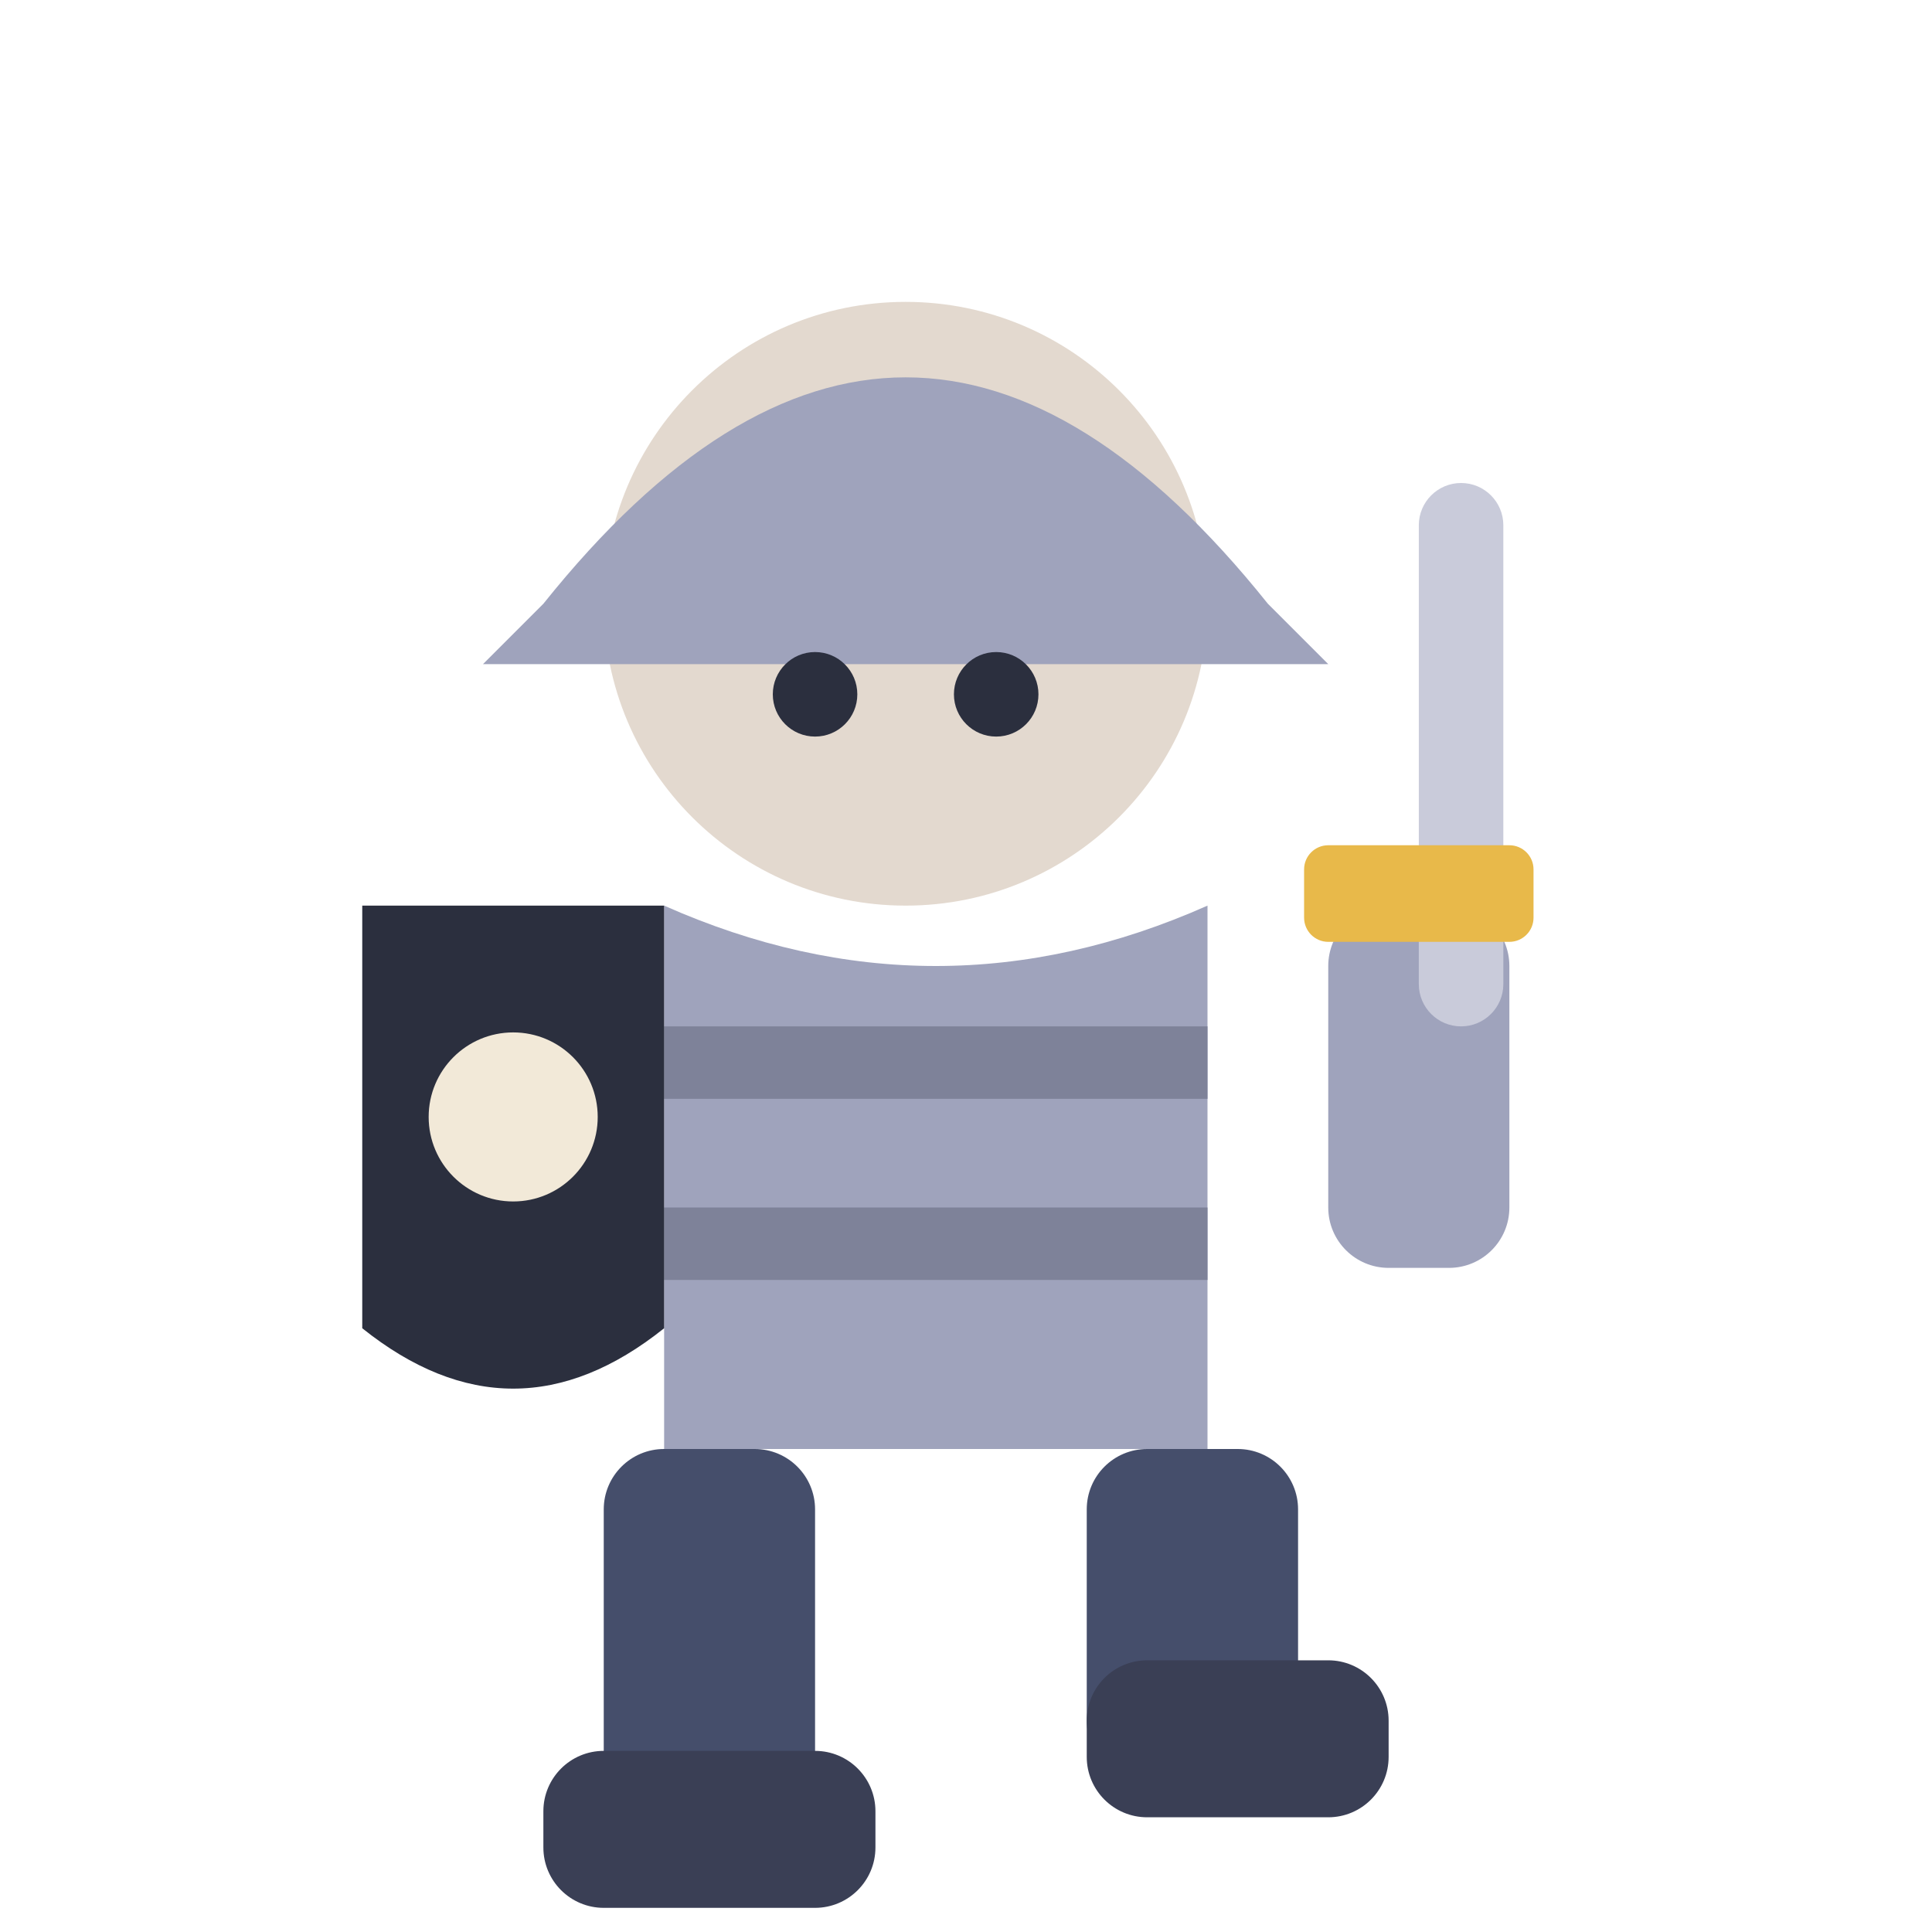
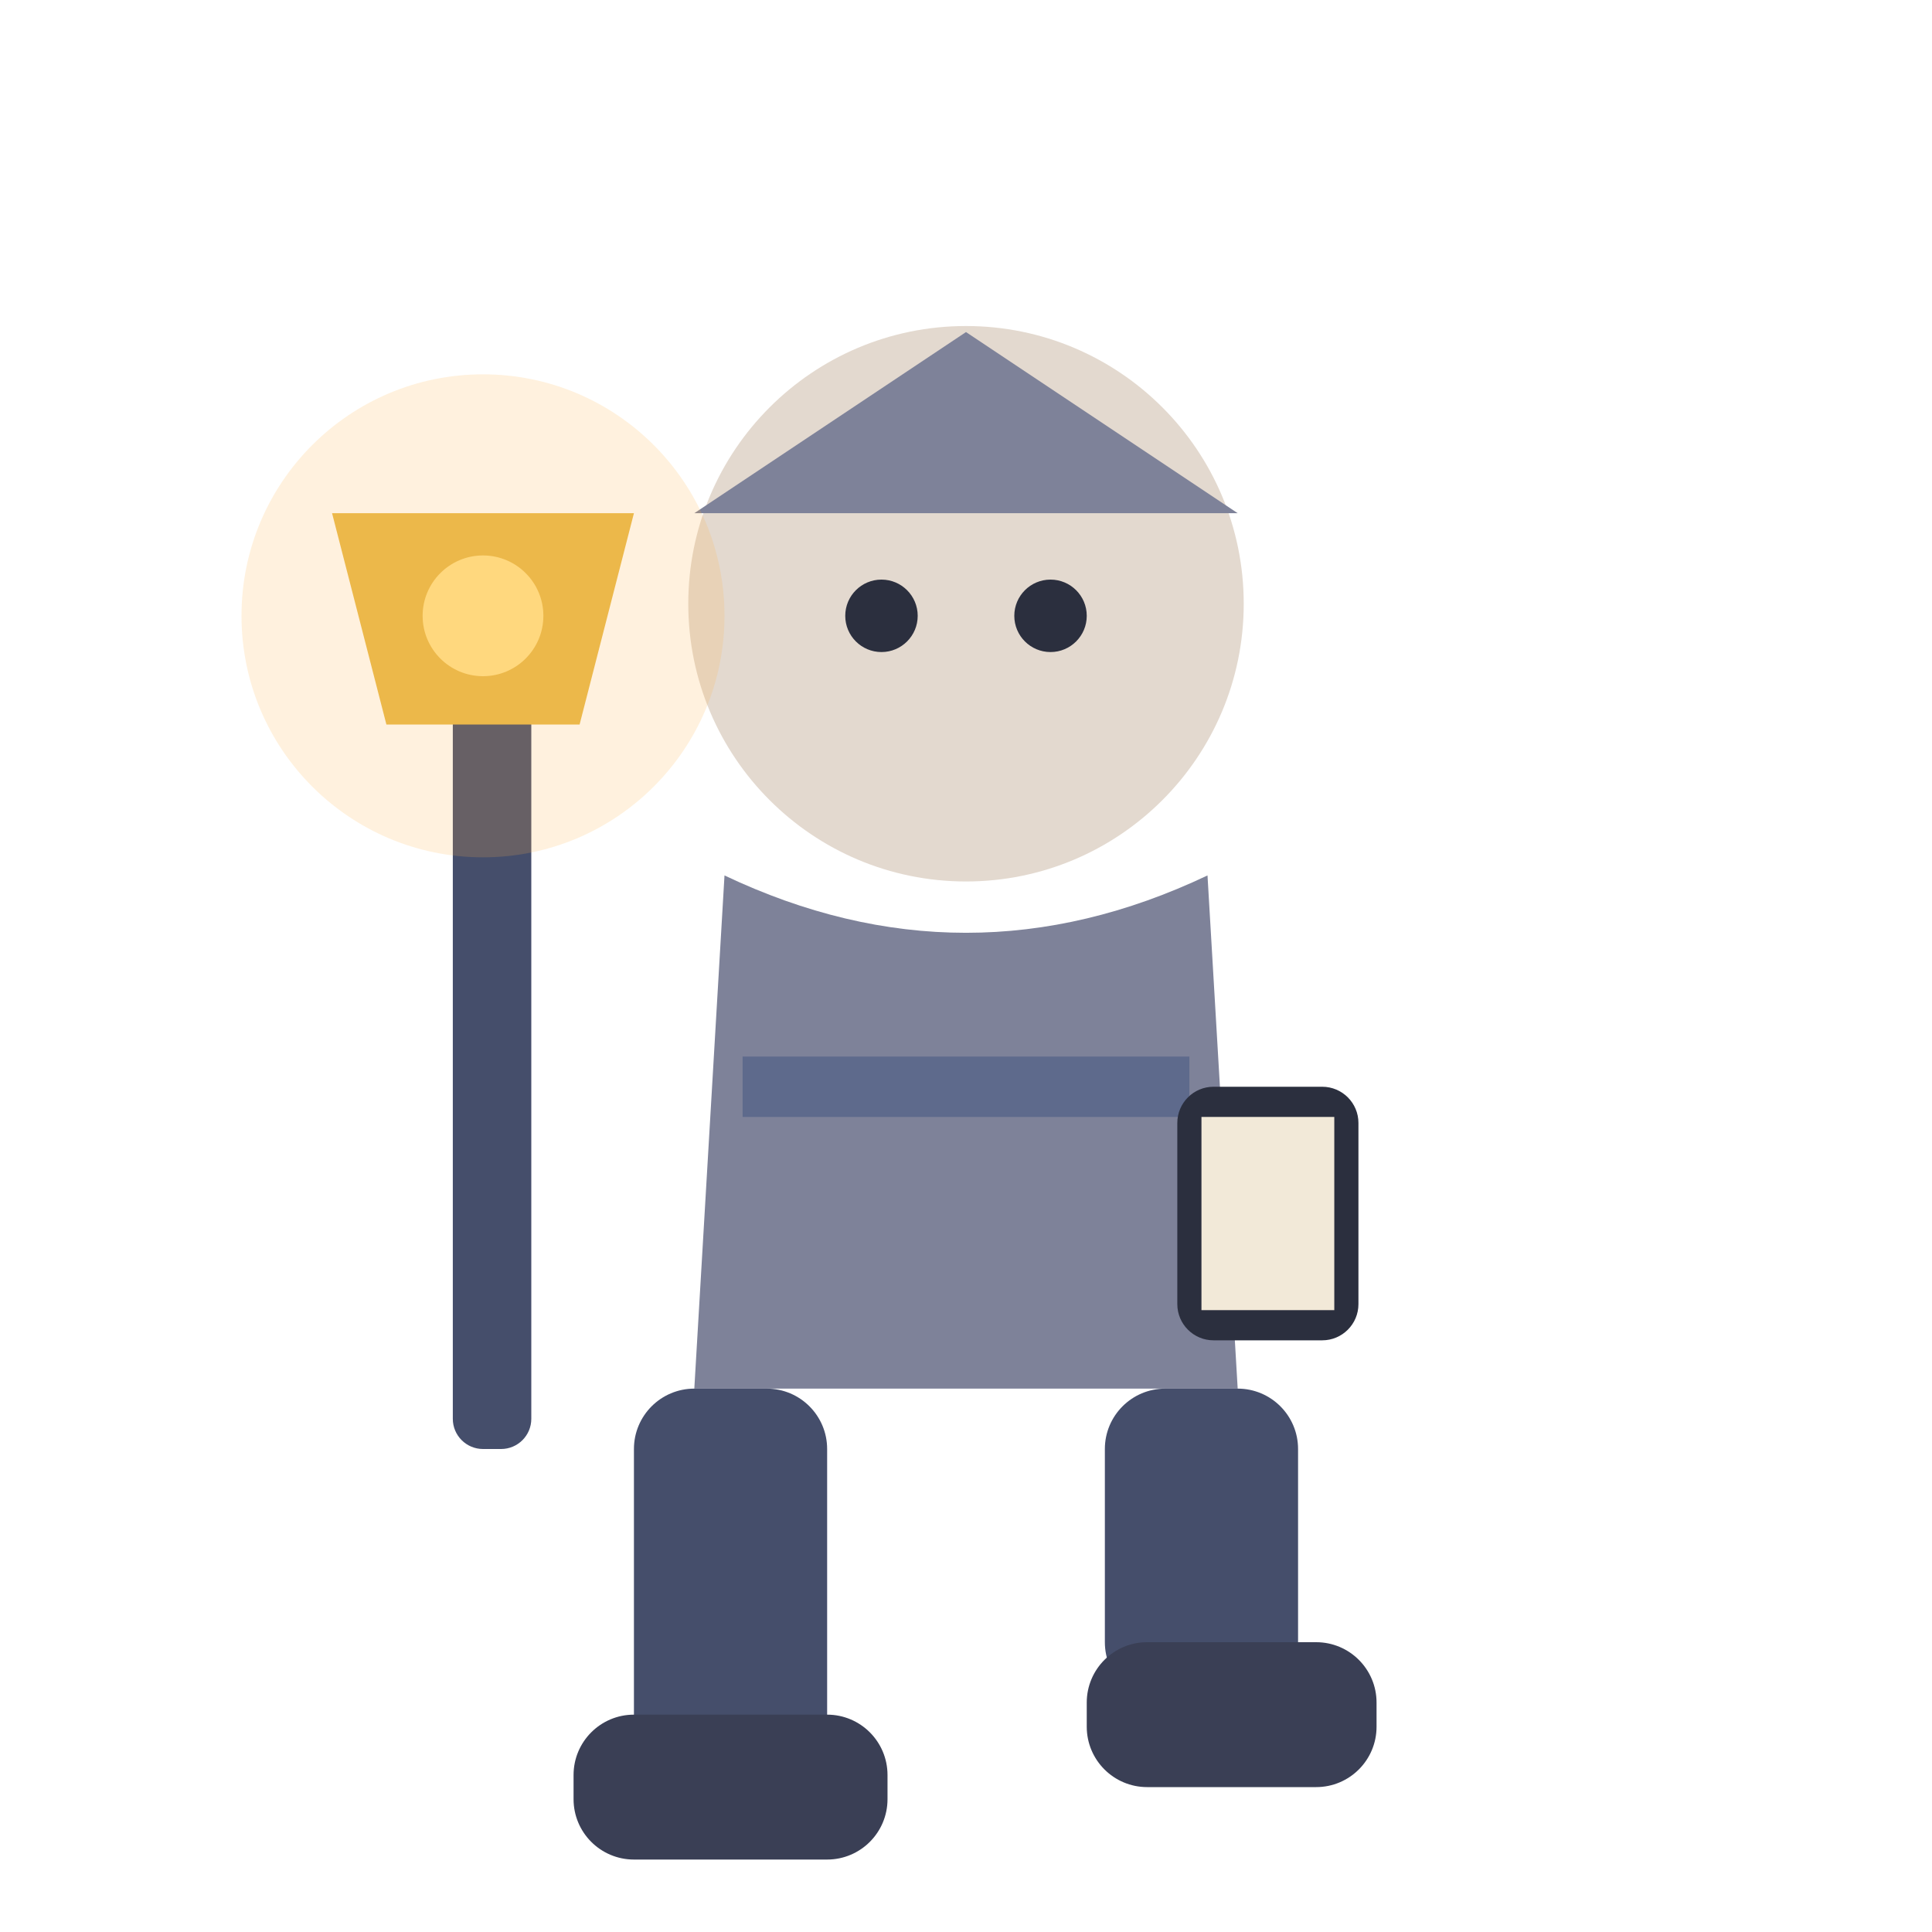
<svg xmlns="http://www.w3.org/2000/svg" viewBox="0 0 32 32">
-   <circle cx="15" cy="10" r="5" fill="#E3D9CF" />
-   <path d="M9,10 Q15,2.5 21,10 L22,11 L8,11 Z" fill="#9FA3BC" />
-   <circle cx="13.5" cy="11.5" r="0.7" fill="#2B2F3E" />
-   <circle cx="16.5" cy="11.5" r="0.7" fill="#2B2F3E" />
-   <path d="M11,15 L11,24 L20,24 L20,15 Q15.5,17 11,15 Z" fill="#9FA3BC" />
-   <rect x="11" y="17" width="9" height="1.2" fill="#7E8299" />
-   <rect x="11" y="20" width="9" height="1.2" fill="#7E8299" />
-   <path d="M6,15 L11,15 L11,22 Q8.5,24 6,22 Z" fill="#2B2F3E" />
-   <circle cx="8.5" cy="18.5" r="1.4" fill="#F2E9D8" />
-   <rect x="22" y="15" width="3" height="6" rx="1" fill="#9FA3BC" />
-   <rect x="23.5" y="8" width="1.4" height="9" rx="0.7" fill="#C9CBDA" />
-   <rect x="21.6" y="14" width="3.8" height="1.6" rx="0.4" fill="#E8B94A" />
-   <rect x="10" y="24" width="3.5" height="7" rx="1" fill="#454E6B" />
-   <rect x="18" y="24" width="3.5" height="5.5" rx="1" fill="#454E6B" />
-   <rect x="9" y="29" width="5.5" height="2.6" rx="1" fill="#3A3F55" />
-   <rect x="18" y="27.5" width="5" height="2.6" rx="1" fill="#3A3F55" />
+   <circle cx="16" cy="10" r="4.6" fill="#E3D9CF" />
+   <path d="M11.5,8.5 L20.5,8.5 L16,5.5 Z" fill="#7E8299" />
+   <circle cx="14.6" cy="10.2" r="0.6" fill="#2B2F3E" />
+   <circle cx="17.4" cy="10.2" r="0.6" fill="#2B2F3E" />
+   <path d="M12,14.5 L11.5,23 L20.5,23 L20,14.5 Q16,16.4 12,14.5 Z" fill="#7E8299" />
+   <rect x="12.3" y="17.5" width="7.4" height="1" fill="#5E6A8C" />
+   <rect x="19.5" y="18" width="3" height="4.2" rx="0.6" fill="#2B2F3E" />
+   <rect x="19.9" y="18.5" width="2.2" height="3.2" fill="#F2E9D8" />
+   <rect x="7.5" y="11" width="1.3" height="13" rx="0.5" fill="#454E6B" />
+   <path d="M5.5,8.5 L10.5,8.5 L9.6,12 L6.4,12 Z" fill="#E8B94A" />
+   <circle cx="8" cy="10.2" r="1" fill="#FFE08A" />
+   <circle cx="8" cy="10.2" r="4" fill="#FFB347" opacity="0.18" />
+   <rect x="10.5" y="23" width="3.2" height="6.5" rx="1" fill="#454E6B" />
+   <rect x="18.3" y="23" width="3.2" height="5.2" rx="1" fill="#454E6B" />
+   <rect x="9.5" y="28.4" width="5.2" height="2.4" rx="1" fill="#3A3F55" />
+   <rect x="18" y="27.2" width="4.8" height="2.4" rx="1" fill="#3A3F55" />
</svg>
